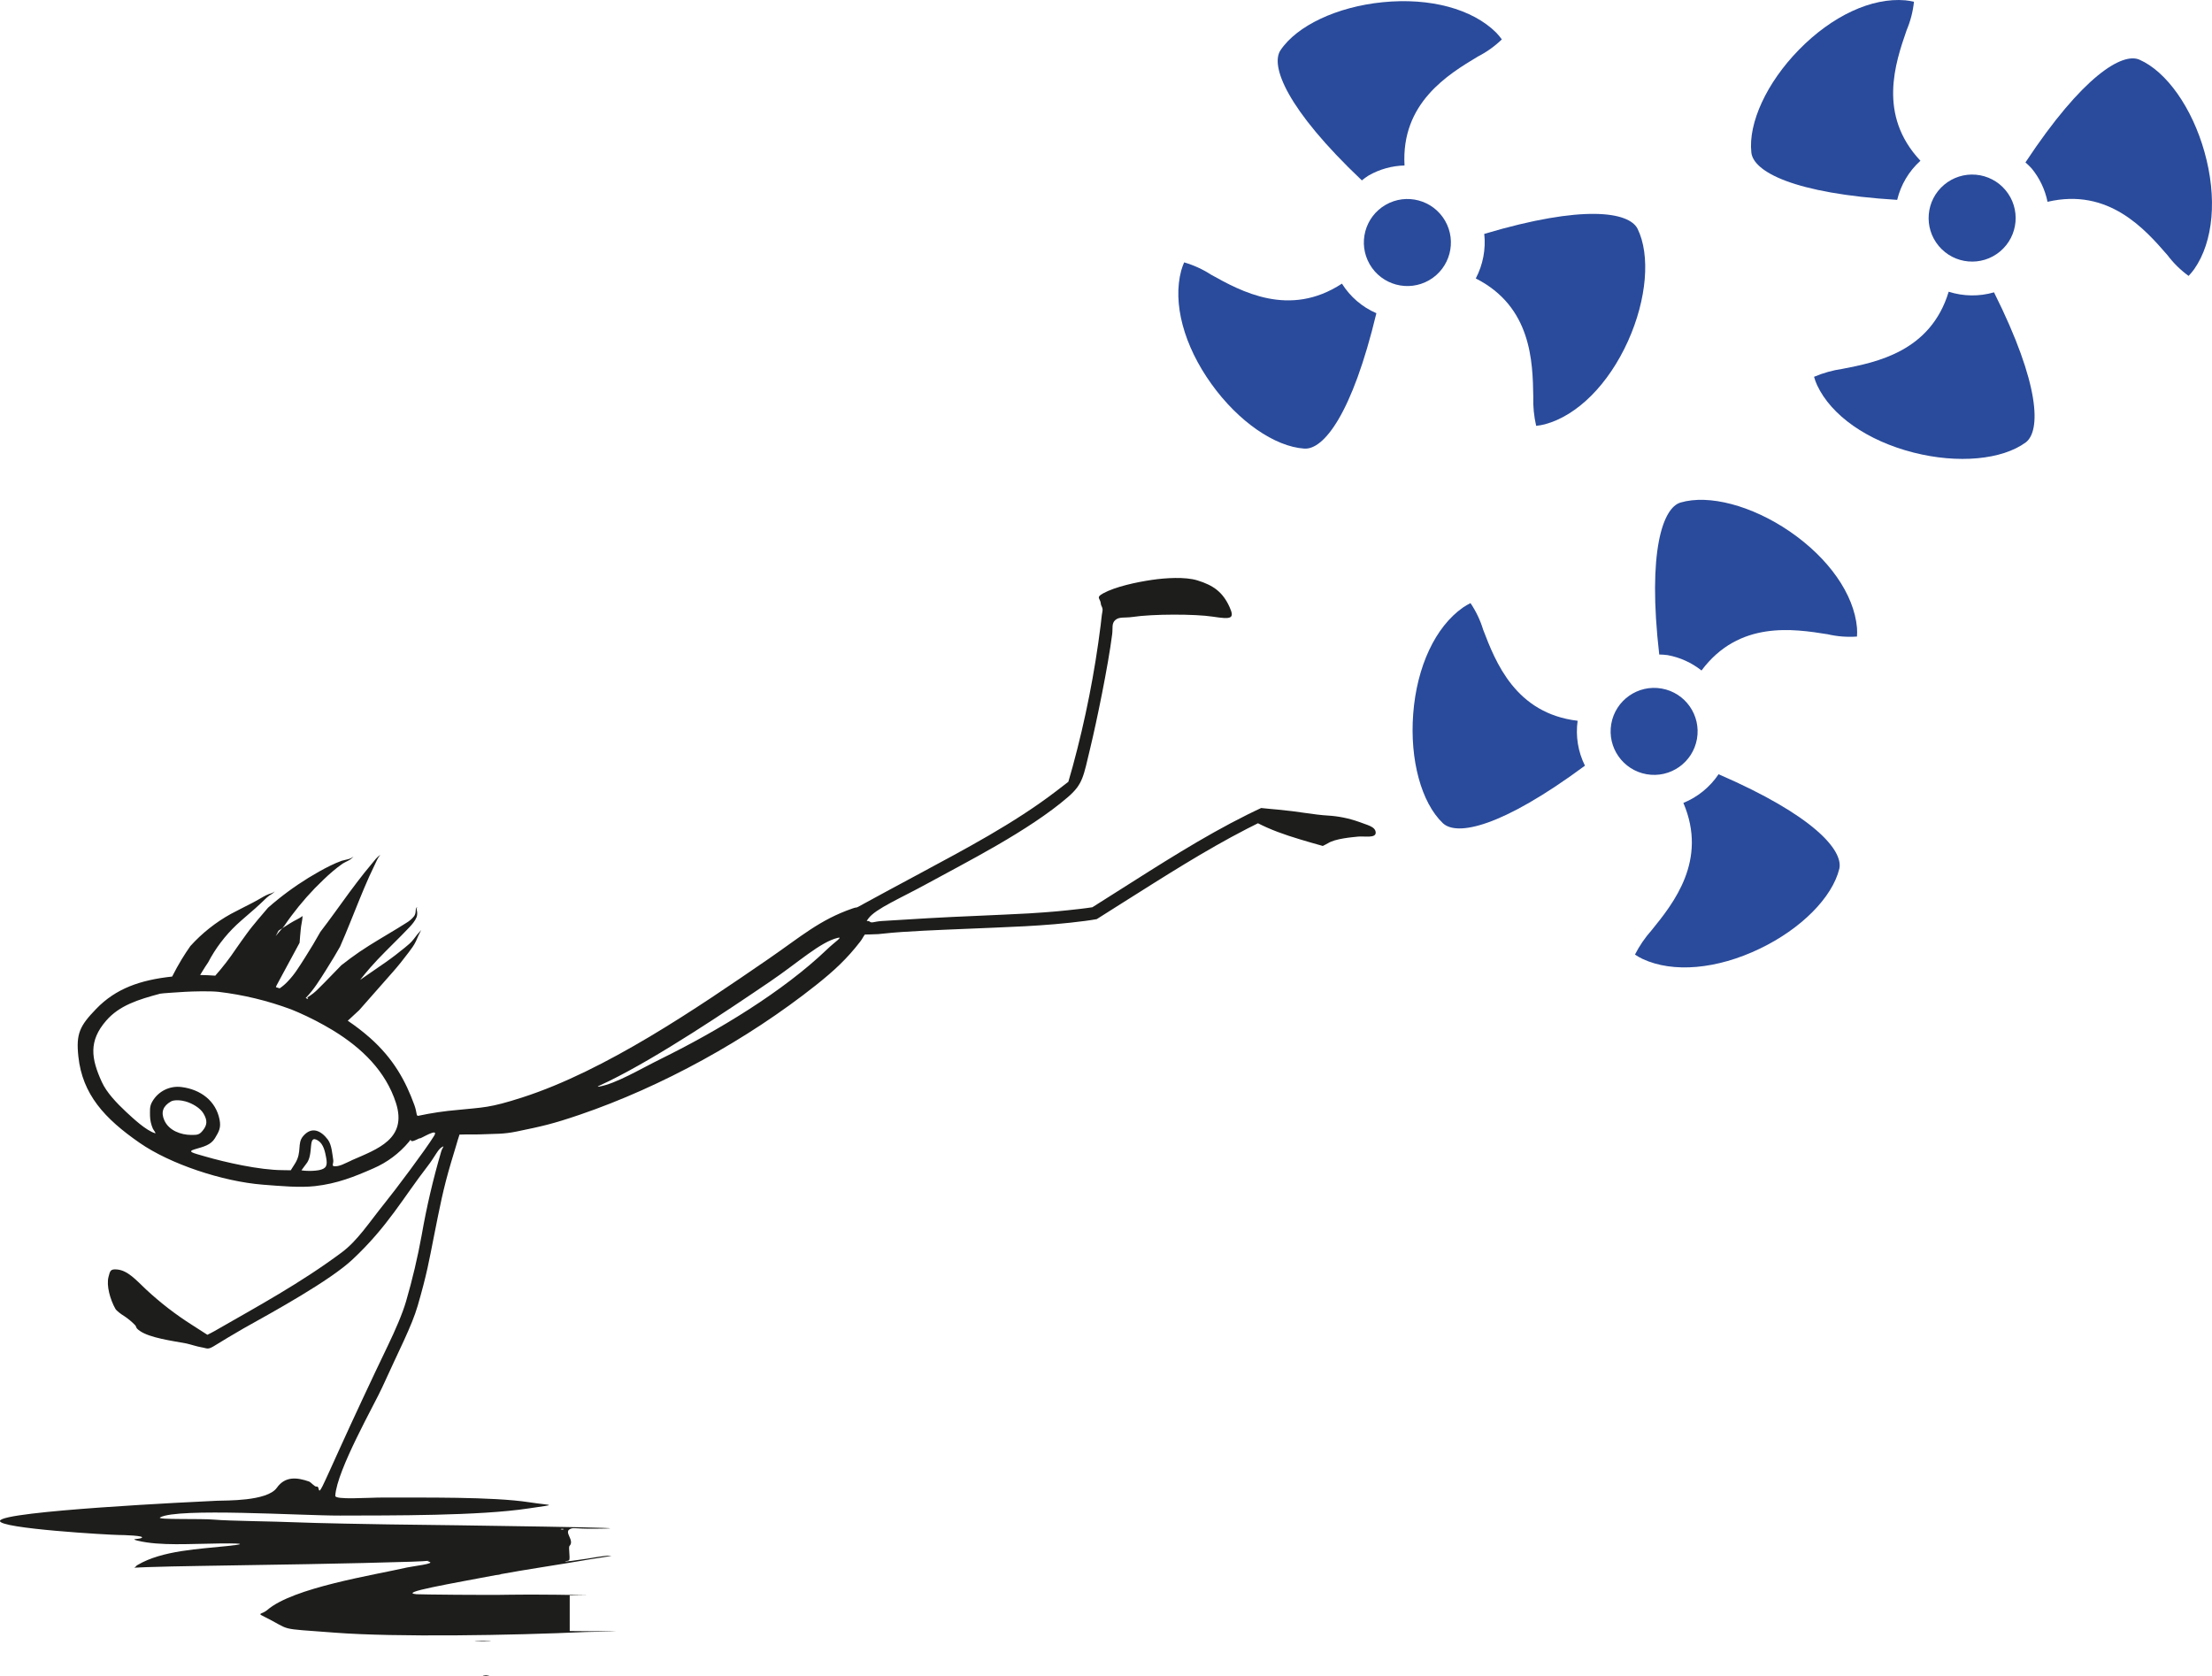
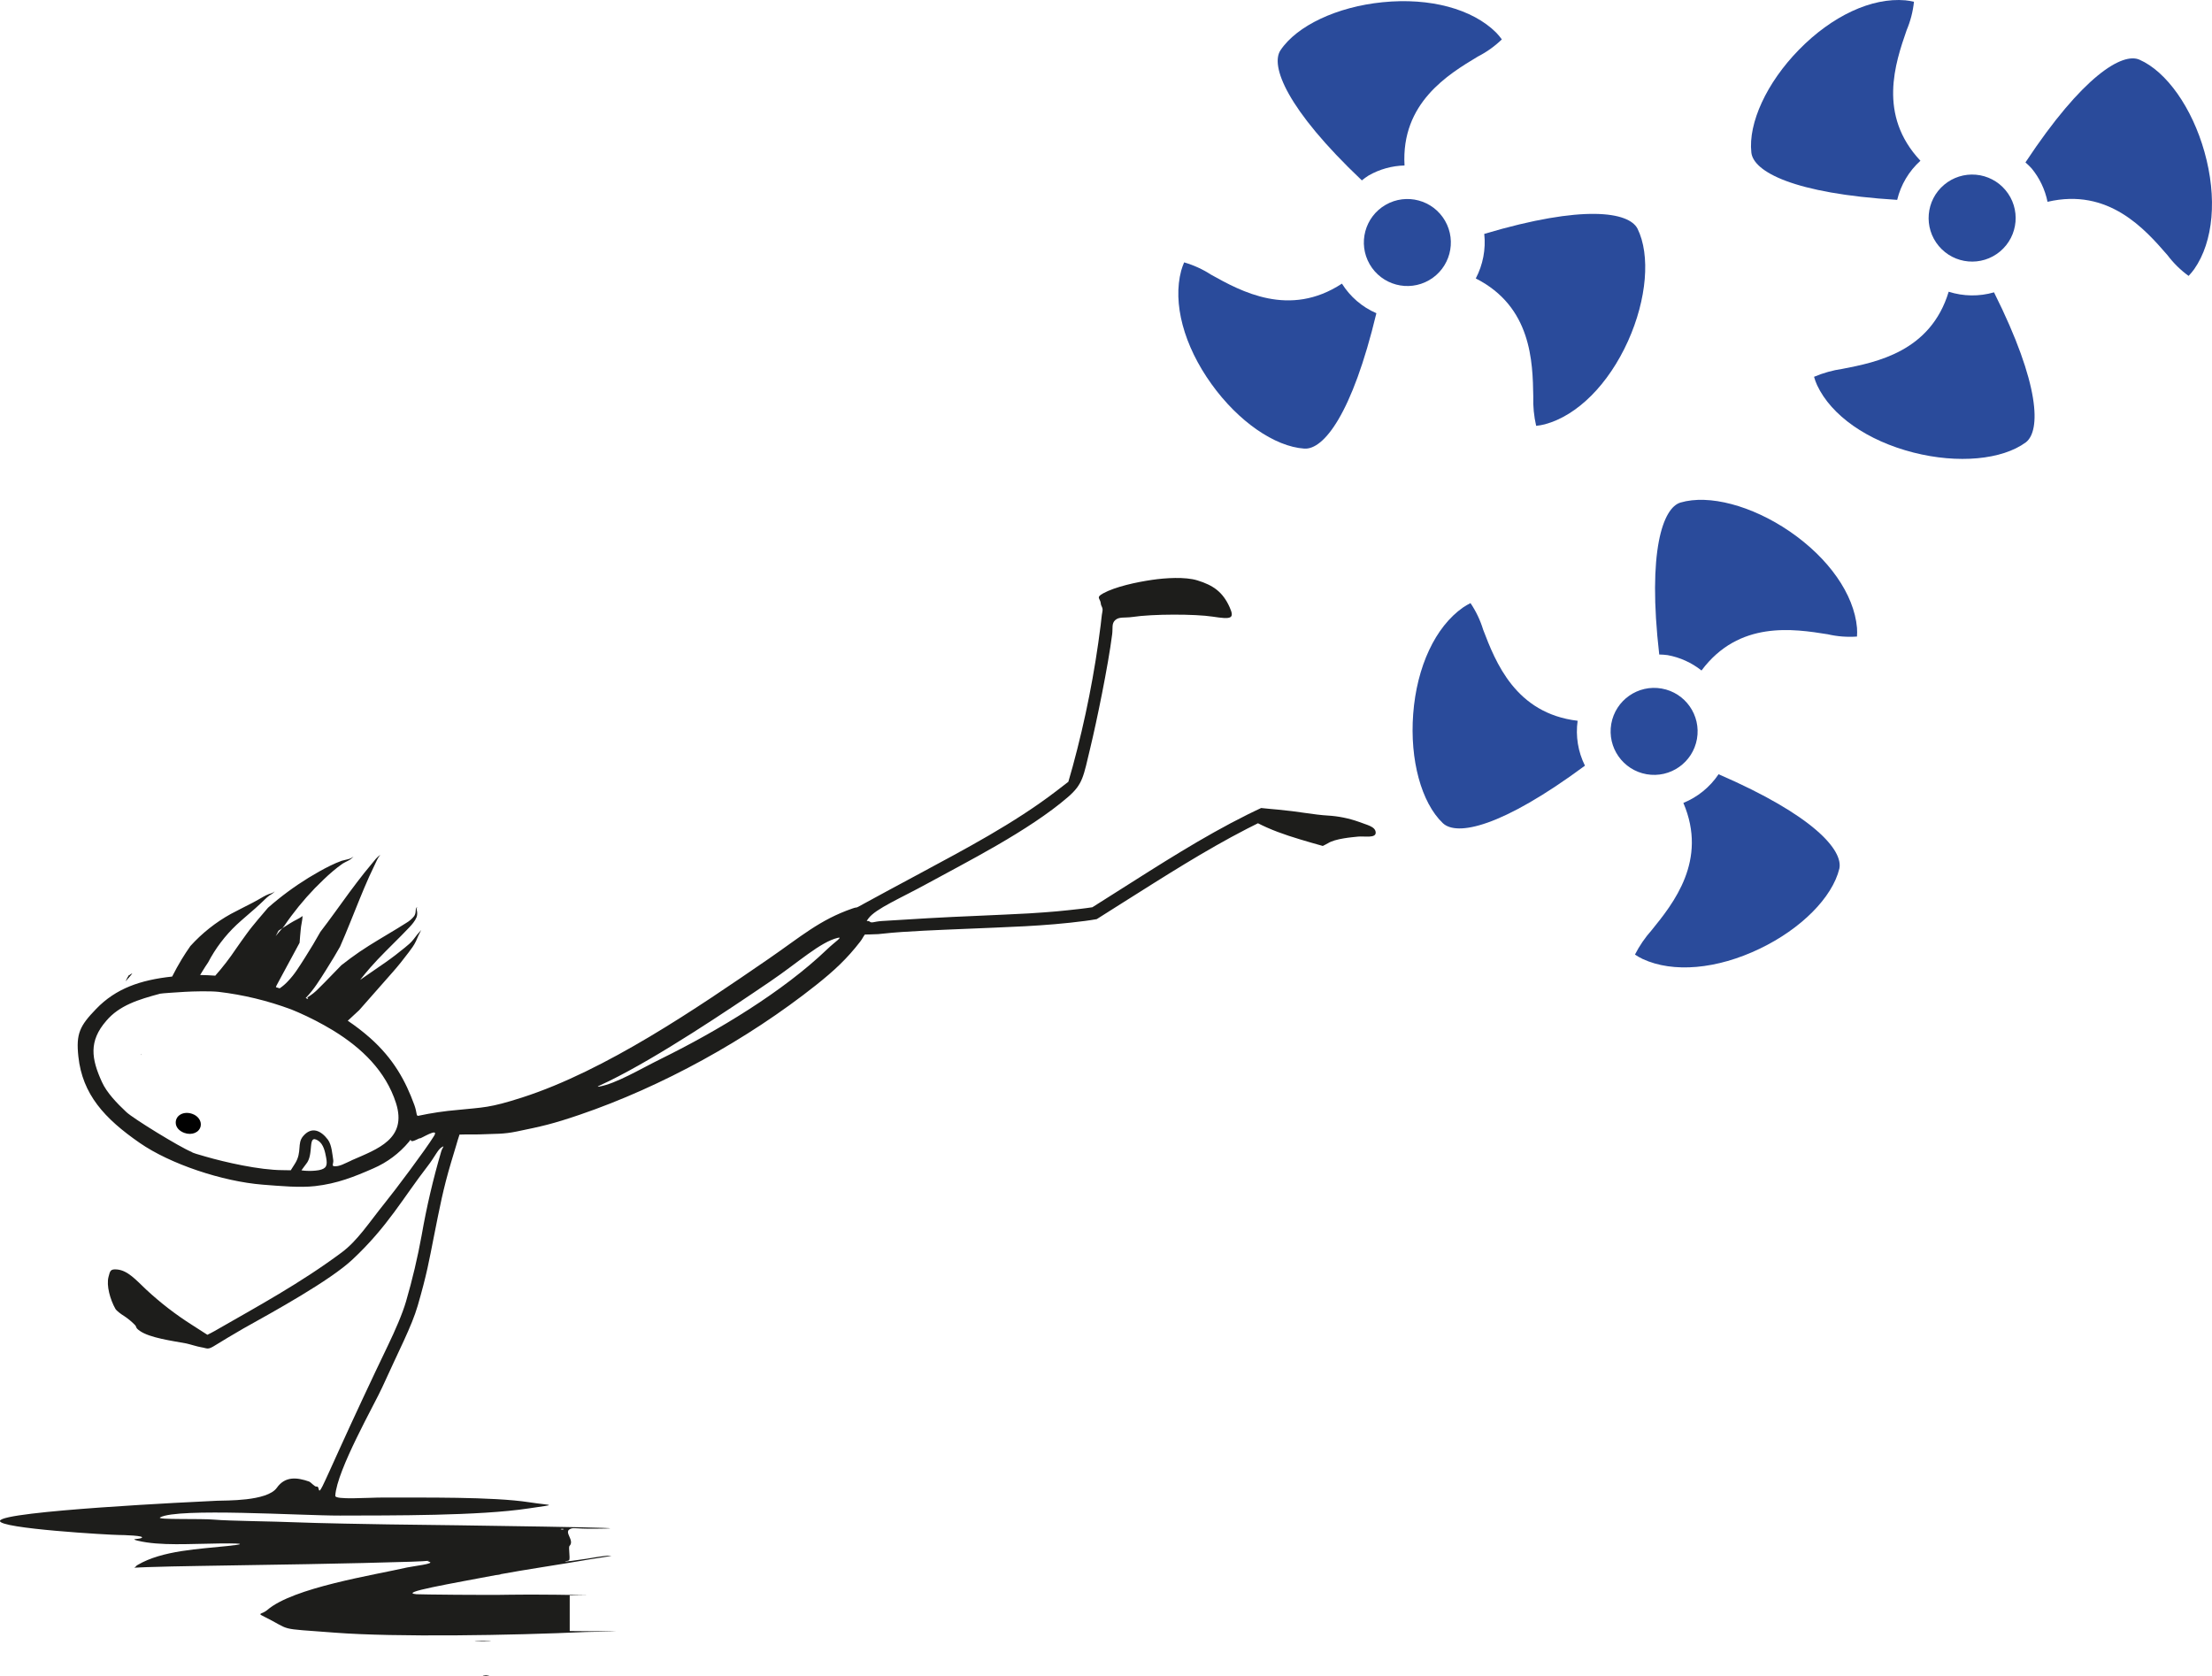
<svg xmlns="http://www.w3.org/2000/svg" viewBox="0 0 1130.96 856.73">
  <defs>
-     <style>.cls-1{fill:#010101;}.cls-2{fill:#1d1d1b;}.cls-3{fill:#2a4b9b;}</style>
+     <style>.cls-1{fill:#2a4b9b;}.cls-2{fill:#010101;}.cls-3{fill:#1d1d1b;}</style>
  </defs>
  <g id="Ebene_2" data-name="Ebene 2">
    <g id="Ebene_2-2" data-name="Ebene 2">
-       <path class="cls-1" d="M141.93,820.94c1.24-.13.21-.17,0,0Z" />
-       <path class="cls-1" d="M251.28,804.87a23.93,23.93,0,0,0,4.4,0c1.37-.13-2.11-.21-2.34-.21S249.73,804.73,251.28,804.87Z" />
-       <path class="cls-1" d="M261.22,817.52a1.83,1.83,0,0,0,1.38,0c.46-.17-.58-.25-.71-.25S260.73,817.34,261.22,817.52Z" />
-       <path class="cls-1" d="M241.92,818.08a24,24,0,0,0,4.4,0c1.37-.14-2.11-.22-2.34-.22S240.37,818,241.92,818.08Z" />
-       <path class="cls-1" d="M243.31,839a65.58,65.58,0,0,0,7.15,0c2.28-.13-3.36-.16-3.72-.16S240.88,838.88,243.31,839Z" />
-       <path class="cls-1" d="M247.15,856.63a9.79,9.79,0,0,0,2.76,0c.85-.13-1.36-.21-1.53-.22S246.14,856.49,247.15,856.63Z" />
-       <path class="cls-2" d="M694.74,420.14a57.37,57.37,0,0,0-15.84-3.21c-2.63-.12-7.93-.76-11.76-1.35s-9-1.24-13.62-1.67c-2.1-.2-6.41-.56-8.72-.83-3.13,1.51-3.61,1.66-7,3.36-22.93,11.41-44.75,25.5-67,39.59-2.5,1.58-9.32,5.85-12.29,7.78-2.6.37-3.51.53-6.09.82-9.77,1.11-13.89,1.53-26.32,2.32-3.09.2-20.55,1-27.77,1.31-13.94.54-34.37,1.72-47.33,2.58-4.46.3-5.2,1.24-6.31.33s-2.38.62-.66-1.67c3.75-5,16.49-10.32,30.33-17.93,18.8-10.34,51.76-26.85,71.75-44.17,7.62-6.61,7.82-10.42,11.37-25.19,3.2-13.28,9.09-41.69,11.16-58,.41-3.24-.39-5.45,1.6-7.23s4.74-1,8.78-1.57c10.38-1.57,32-1.55,41-.17,9.41,1.44,11.37,1.16,8.66-4.85-3.47-7.69-8.25-11.15-16.47-13.68-6.24-1.93-16.44-1.26-23.17-.27-8.07,1.18-18.8,3.5-25,6.89-4,2.16-1.41,2.6-1.22,5.2.11,1.47,1.24,2,.82,4.13s-.49,3.81-.87,6.82a522.13,522.13,0,0,1-14.28,72.24c-.67,2.44-1.55,5.45-2.26,7.95-2,1.56-4.07,3.15-6.09,4.69-21.8,16.68-46.67,29.68-70.62,42.6-8.27,4.46-22,11.79-27.77,15s-2.27,1.22-5.93,2.49c-16.78,5.8-26.38,14.42-43.05,25.88-36.69,25.2-83,56.94-125.78,70.73-16.83,5.42-19.8,5-32.89,6.36a158.92,158.92,0,0,0-20.19,3c-1.22.24-.59-1.48-2.06-5.52-4.45-12.22-10.59-23.61-22.68-34.32a107.77,107.77,0,0,0-11.37-8.76c.5-.44,1-.89,1.46-1.33l2.21-2.06,2.17-2L200.76,497c2.86-3.22,5.6-6.68,8.21-10.16.66-.87,1.29-1.75,1.93-2.64a20.38,20.38,0,0,0,1.75-3,62,62,0,0,1,2.71-5.77,50.4,50.4,0,0,0-3.93,4.79,18,18,0,0,1-2.09,2.25c-.76.67-1.57,1.35-2.37,2-3.22,2.64-6.48,5.15-9.9,7.54l-12.95,8.94c1.71-2.17,3.43-4.28,5.22-6.31,2.44-2.79,5.06-5.52,7.75-8.23l8.17-8.18,4.05-4.18c.68-.72,1.38-1.48,2-2.32a11.87,11.87,0,0,0,1.71-2.91,6,6,0,0,0,.16-3.14,3,3,0,0,1,.1-2c-.49.25-.69,1.15-.76,2a5,5,0,0,1-.73,2.62,14.39,14.39,0,0,1-4.11,3.54L203,474.75l-9.58,5.76c-3.21,1.94-6.43,3.94-9.61,6.1s-6.3,4.52-9.29,6.85L169.14,499,166,502.23l-3.14,3.13a26,26,0,0,1-5.75,4.55l.47.88c-.42-.2-.85-.39-1.27-.57l.08-.08a55.68,55.68,0,0,0,5.6-7c1.63-2.36,3.08-4.69,4.49-6.91s2.89-4.62,4.28-6.94q1.57-2.66,3.1-5.33c3.53-8,6.65-16.1,9.88-24,1.62-4,3.27-7.89,5-11.78.88-1.95,1.78-3.86,2.73-5.81s1.68-3.93,3-5.34c-1.64,1-2.93,2.76-4.23,4.36s-2.67,3.22-4,4.86c-2.61,3.29-5.14,6.66-7.63,10-5,6.79-9.78,13.62-14.8,20.14q-1.84,3.3-3.77,6.52c-1.34,2.25-2.69,4.42-4.11,6.65s-2.82,4.47-4.22,6.49a43,43,0,0,1-4.38,5.46,24.36,24.36,0,0,1-4.34,3.76c-.64-.21-1.28-.41-1.93-.6a5,5,0,0,1,.47-1.13l1.61-3,3.32-6.15,3.33-6.15c1.15-2.08,2.31-4.25,3.39-6.28.17-2.29.34-4.52.58-6.75.11-2,.84-4.47.95-6.91-2,1.48-4,2.19-6.18,3.58-1.42.85-2.82,1.74-4.2,2.65-1,1.13-1.93,2.27-2.89,3.42-.17.21-.34.41-.5.62l1.5-2.81,1.89-1.23c.29-.36.6-.72.91-1.07a146.73,146.73,0,0,1,15.76-19.41c3-3,6-6,9.2-8.69,1.59-1.35,3.29-2.67,4.95-3.83.74-.49,1.78-.95,2.75-1.47a8.52,8.52,0,0,0,2.84-2.17,7.15,7.15,0,0,1-3,1.41c-1,.28-2,.45-3.06.76a58.58,58.58,0,0,0-5.82,2.5c-3.81,1.85-7.5,4-11.1,6.17a152.61,152.61,0,0,0-20.73,15.33c-1.74,2-3.45,4-5.11,6-1,1.21-2,2.38-3,3.64s-2,2.53-2.89,3.79c-1.87,2.54-3.63,5.08-5.37,7.55a128.44,128.44,0,0,1-10.6,13.75l0,0c-2.59-.19-5.17-.31-7.72-.34.32-.57.65-1.13,1-1.68,1-1.62,2-3.23,3.08-4.78A72.91,72.91,0,0,1,121,472.74c3.06-2.84,6.4-5.58,9.65-8.48,1.62-1.43,3.26-3,4.76-4.45a22.63,22.63,0,0,1,2.32-2c.41-.3.8-.51,1.32-.83a4,4,0,0,0,1.43-1.38,3.42,3.42,0,0,1-1.55,1c-.53.19-1,.3-1.49.49a21.27,21.27,0,0,0-2.81,1.35c-1.82,1.05-3.61,2.09-5.45,3.05-3.68,1.94-7.44,3.73-11.19,5.76a80.53,80.53,0,0,0-20.66,16.4c-1.57,2.23-3.05,4.5-4.46,6.81q-2.61,4.32-4.85,8.78C71.67,501,59.23,505.36,49.2,515.74c-8.41,8.7-10.4,12.67-9.13,24.39,2.08,19.32,13.3,31.66,31.37,44.16C87,595.08,113.72,604,134.34,605.63c9,.7,18.89,1.62,26.72.74,11.38-1.28,20.18-4.82,29.83-9.06a49,49,0,0,0,18.18-13.58c.81-1,.6-1.28,1.21-.5s4.48-1.65,4.43-1.3c-.06.53,10.14-6,7.21-1.21-4.3,7-20,27.92-25.06,34.15-8.31,10.33-14,19.33-22.14,25.4C153.57,656,132,667.67,109.66,680.49c-1.25.72-2.26,1.2-3.63,1.89-1.82-1.15-6.46-4.18-7.88-5.06a160.69,160.69,0,0,1-23.35-18c-5.27-5-9.47-9.79-14.82-10.32-3.66-.36-3.68.78-4.48,3.71-1.22,4.47.86,11.76,3.51,16.41.57,1,2.92,2.75,4.52,3.71a33.6,33.6,0,0,1,5.21,4.27c1.57,1.52.08,1.42,2.77,3.3,5.07,3.56,16.63,5.08,23.74,6.41,1.41.27,5.72,1.64,7.46,1.91,3.59.56,3.26,1.64,7.67-1.17,1.67-1.07,10-6.07,14-8.35,16-8.93,44.27-24.48,55.82-35.29,18.1-16.94,25.87-31.53,38.48-47.8,3.66-4.73,5.09-8.3,7.07-9.56s.42.12-.15,2.07a388.91,388.91,0,0,0-10,42.81,335.8,335.8,0,0,1-8,33.89c-1.79,6.2-5.58,14.9-9.29,22.59-7.71,16-18.14,38.31-25,53.49-3.62,7.95-6.87,15.28-8.42,18.35-2.61,5.17-1.27-.15-3,.23-1,.23-2.83-2.22-3.92-2.6-6-2.08-12.12-2.88-16.44,3.23-5,7-26.39,6.41-30.55,6.61-11.33.52-110,5.23-111,10.27-.73,3.94,56.46,7.23,60.78,7.23,1.62,0,14.25.29,11.51,1.57-1.38.65-6.11.31-1.85,1.35,11.38,2.76,26.76,1.56,42.33,1.41,14.27-.14,11.06.53,3.53,1.31C102,791.9,83,792.6,70.44,800c-1.41.83-.56.76-1.8,1.46,3.26-.15,3-.19,6.75-.31,8.32-.26,16-.44,26.31-.6,32.76-.49,79.28-1.22,108.48-2.16,5.2-.17,7.55-.34,8.52-.45.21-.17,1.24-.13,0,0-.11.1,0,.24.75.46,3.34,1-8.56,2.3-11.29,2.93-17.12,3.92-58.27,10.28-71.49,21.73-2.29,2-5.06,1.68-2.6,2.9,16.22,8,6.2,6.32,37.16,8.7s90.73,1.4,128.42-.34c2.54-.12,13.45-.18,15.37-.39-3.51,0-7.8,0-11.73,0s-8-.07-12-.1c0-3,0-6.06,0-9.08v-9.09c3,0,6.32-.19,9-.16H301c-1.39-.05-29.9-.49-40.13-.24-11.38.28-46.38-.12-47.91-.25-9.72-.82,17-5.29,43.48-10.33,9.54-1.82,32-5.23,40.18-6.67s8.89-1.39,14.26-2.3c.63-.11.93-.16,1.06-.17l.72-.12c-.94,0-.57-.08-1.64-.08-2.4,0-9.3,1.26-11,1.52-2.74.43-13.73,2-10.62,1.22a5.53,5.53,0,0,0,1.6-.4c.65-1.44-.49-6.65.2-7.38,2.73-2.84-3-6.93.19-8.58,1.88-1,2.22-.11,12.59-.2,38.19-.32-72.43-1.83-105.72-2.21-5.15-.06-37.56-.63-47.44-1.08s-34.36-.69-41.12-1.34-30.17.15-27.82-1.16c8.91-5,72.2-.87,91.92-.93,26.21-.08,71.26.19,96.43-3.65,15.11-2.3,12.56-1.28.32-3.16-18.76-2.9-54.52-2.32-74.82-2.41-7.89,0-24.43,1.29-24.31-.89.74-13.08,20.41-47.39,24-55.44,8.59-19,15-31,18.15-41.74,4.75-16.4,5.82-23,8.27-35.35,3-15,4.65-24,8.81-38,.68-2.27,1.75-5.85,2.63-8.73.4-1.3,1.11-3.92,1.66-5.4,2.86-.14,8.47,0,10.76-.12,7.47-.34,11.53,0,18.59-1.48,12.66-2.61,18.16-3.79,32.06-8.53,42.07-14.35,85.7-38.38,120.88-66.3,9.28-7.37,15.77-13.41,22.53-22.15,1.29-1.66,1.3-2.18,2.44-3.71,1.36,0,2.55,0,3.89-.09a42.13,42.13,0,0,0,5.69-.38c10.27-1.19,30.4-1.92,40.34-2.35,22.45-1,41.66-1.35,62.75-4.13,2.71-.36,3.19-.46,5.87-.9,3.27-2.1,10.74-6.8,13.49-8.53,21.25-13.38,41.64-26.49,63.29-37.64,2.77-1.43,3.19-1.56,5.66-2.85,1.61.81,2.8,1.39,4.58,2.18,7.31,3.24,14.73,5.44,22.73,7.77l5.83,1.65c.71-.42,2-.94,2.63-1.37,3.68-2.4,12.45-3.1,15.34-3.4,3.28-.34,9.25,1,9.08-2.14S698.56,421.68,694.74,420.14ZM84,572.7c-1.84-4.19-.62-7.3,3.38-9.59,1.66-1,5.48-.65,7.6,0,3.4,1,7.4,3.29,9.09,6.19,2.06,3.53,1.93,5.86-.5,8.79-1.73,2.09-2.71,2.12-5.84,2.12C92.51,580.18,86.32,578,84,572.7Zm78.94,25.54a29.08,29.08,0,0,1-6.2.32c-.89,0-1.77-.15-2.62-.26.58-.72,1.89-2.66,2.35-3.19,4.34-5,.43-15.63,6.18-12,2.82,1.8,3.58,5.89,4.1,8.65C167.53,595.9,166.91,597.48,162.94,598.24Zm16.8-5c-3.38,1.48-6.33,3.34-9.1,2.93-1.09-.17,0-1.78-.26-3.12-.45-2.76-.74-7.79-2.76-10.46-3.51-4.64-8.3-6.93-12.68-1.7-3.12,3.72-.46,8-4,13.78-.68,1.09-1.56,2.5-2.28,3.61-1,0-3-.08-4-.07-12.06,0-29.86-4.13-39.41-6.89-7-2-9.78-2.57-5.5-3.83s8-2.08,10.13-5.59,3.2-5.4,2.36-9.62c-1.91-9.51-9.65-15.3-19.38-16.55a15,15,0,0,0-15,7.44c-1.54,2.54-1.12,4.82-1.16,7.33A17.33,17.33,0,0,0,78.16,577c.44.88,1.91,2.6,1.08,2.33-4.72-1.5-11-7.43-14.72-10.86-4.84-4.54-10-9.9-12.47-15.35-5.45-11.93-6.83-20.89,2.21-31.3C61,514,70.68,511,81.88,508c.79-.21,9.3-.75,12.46-.94,4.26-.26,13.07-.47,17.44,0a160.32,160.32,0,0,1,37,8.94l.39.15c1.11.44,2.2.9,3.24,1.36a152.88,152.88,0,0,1,17.44,9c.24.13.48.28.71.43,14.48,8.9,26.66,20.66,31.9,36.95C208.32,582.27,193,587.41,179.74,593.2ZM287.45,781.58c.13,0,1.17.08.72.25a1.86,1.86,0,0,1-1.39,0C286.3,781.66,287.31,781.58,287.45,781.58ZM422.9,485.3C400.39,506.89,367,527,338.08,541.24c-10.59,5.21-23.15,12.8-31.75,14.26-2.15.36,1.3-1,5-2.79,25.69-12.63,60.27-35.89,82.52-51,14.32-9.71,25.43-20.07,34.51-22.27C431.21,478.77,426.9,481.46,422.9,485.3Z" />
-       <path class="cls-3" d="M970,102.18a39.19,39.19,0,0,1,11.89-20c-22-23.37-12.83-50.08-7.06-66.74A50.89,50.89,0,0,0,978.58.9a34.24,34.24,0,0,0-4.4-.74C957-1.35,936.7,8.09,919.71,25.49,903.29,42.28,893.77,62.88,895.44,78,896.52,87.72,916.9,98.94,970,102.18Z" />
-       <path class="cls-3" d="M1035.8,226.12c7.54-5.87,7.52-29.1-16.29-76.67a39.8,39.8,0,0,1-23.18-.31c-9.26,30.61-36.94,36.06-54.26,39.42a58.53,58.53,0,0,0-14.58,4.07,30.87,30.87,0,0,0,1.55,4.25c7.28,15.57,25.71,28.47,49.3,34.48C1001.06,237.14,1023.61,235.09,1035.8,226.12Z" />
-       <path class="cls-3" d="M1108.23,130.48A50.68,50.68,0,0,0,1119,141.05a35.57,35.57,0,0,0,2.88-3.47c9.86-14.12,11.81-36.52,5.23-59.93-6.34-22.57-19.39-41.07-33.25-47.14-8.62-3.8-28.87,8-58.28,52.52a38.45,38.45,0,0,1,3.1,3,39.06,39.06,0,0,1,8.19,17.14C1078.09,95.87,1096.67,117.16,1108.23,130.48Z" />
-       <path class="cls-3" d="M1025.38,97.2A22.25,22.25,0,1,1,994,94.46,22.24,22.24,0,0,1,1025.38,97.2Z" />
-       <path class="cls-3" d="M810.36,391.43a39.15,39.15,0,0,1-3.74-22.95c-31.85-3.77-42-30.11-48.31-46.58a50.77,50.77,0,0,0-6.47-13.58,35.26,35.26,0,0,0-3.85,2.26c-14.1,9.87-23.62,30.18-25.45,54.42-1.78,23.42,4.16,45.32,15.14,55.8C744.78,427.57,767.6,423.07,810.36,391.43Z" />
-       <path class="cls-3" d="M940.43,444.07c2-9.34-12.94-27.13-61.75-48.26a39.76,39.76,0,0,1-18,14.66c12.58,29.4-5.12,51.38-16.23,65.08A59,59,0,0,0,835.93,488a29.88,29.88,0,0,0,3.92,2.25c15.6,7.25,38,5.29,59.93-5.27C920.91,474.84,936.87,458.78,940.43,444.07Z" />
-       <path class="cls-3" d="M934.45,324.25a50.3,50.3,0,0,0,15,1.17,32.18,32.18,0,0,0,0-4.5C947.94,303.76,935,285.34,915,271.64c-19.36-13.21-41.25-19-55.77-14.73-9,2.63-17,24.7-10.89,77.69a36.44,36.44,0,0,1,4.31.32,39.12,39.12,0,0,1,17.3,7.86C889.1,317.11,917,321.47,934.45,324.25Z" />
-       <path class="cls-3" d="M849.59,352a22.24,22.24,0,1,1-25.77,18.05A22.25,22.25,0,0,1,849.59,352Z" />
-       <path class="cls-3" d="M703.72,160.13A39.15,39.15,0,0,1,686.11,145c-26.83,17.59-51.54,4-67-4.63a51.46,51.46,0,0,0-13.68-6.24,35.13,35.13,0,0,0-1.5,4.21c-4.46,16.62,1.3,38.29,15.48,58,13.69,19.09,32.32,32,47.47,33C676.72,230,691.31,211.85,703.72,160.13Z" />
-       <path class="cls-3" d="M837.21,116.85c-4.47-8.45-27.36-12.46-78.33,2.72a39.74,39.74,0,0,1-4.34,22.78c28.54,14.44,29.1,42.64,29.4,60.28a59.19,59.19,0,0,0,1.47,15.07,30.63,30.63,0,0,0,4.46-.79c16.6-4.47,32.5-20.38,42.52-42.56C842,153,843.93,130.41,837.21,116.85Z" />
-       <path class="cls-3" d="M755.6,28.91a50.69,50.69,0,0,0,12.27-8.77A32.87,32.87,0,0,0,765,16.7c-12.19-12.16-33.91-18-58.11-15.56-23.33,2.33-43.81,12-52.2,24.56-5.23,7.83,2.89,29.83,41.6,66.51a39.4,39.4,0,0,1,3.51-2.52,39,39,0,0,1,18.31-5.09C716.28,52.59,740.47,38,755.6,28.91Z" />
-       <path class="cls-3" d="M708.44,104.72a22.25,22.25,0,1,1-8.14,30.38A22.24,22.24,0,0,1,708.44,104.72Z" />
+       <path class="cls-1" d="M970,102.18a39.19,39.19,0,0,1,11.89-20c-22-23.37-12.83-50.08-7.06-66.74A50.89,50.89,0,0,0,978.58.9a34.24,34.24,0,0,0-4.4-.74C957-1.35,936.7,8.09,919.71,25.49,903.29,42.28,893.77,62.88,895.44,78,896.52,87.72,916.9,98.94,970,102.18Z" />
+       <path class="cls-1" d="M1035.8,226.12c7.54-5.87,7.52-29.1-16.29-76.67a39.8,39.8,0,0,1-23.18-.31c-9.26,30.61-36.94,36.06-54.26,39.42a58.53,58.53,0,0,0-14.58,4.07,30.87,30.87,0,0,0,1.55,4.25c7.28,15.57,25.71,28.47,49.3,34.48C1001.06,237.14,1023.61,235.09,1035.8,226.12Z" />
+       <path class="cls-1" d="M1108.23,130.48A50.68,50.68,0,0,0,1119,141.05a35.57,35.57,0,0,0,2.88-3.47c9.86-14.12,11.81-36.52,5.23-59.93-6.34-22.57-19.39-41.07-33.25-47.14-8.62-3.8-28.87,8-58.28,52.52a38.45,38.45,0,0,1,3.1,3,39.06,39.06,0,0,1,8.19,17.14C1078.09,95.87,1096.67,117.16,1108.23,130.48Z" />
+       <path class="cls-1" d="M1025.38,97.2A22.25,22.25,0,1,1,994,94.46,22.24,22.24,0,0,1,1025.38,97.2Z" />
+       <path class="cls-1" d="M810.36,391.43a39.15,39.15,0,0,1-3.74-22.95c-31.85-3.77-42-30.11-48.31-46.58a50.77,50.77,0,0,0-6.47-13.58,35.26,35.26,0,0,0-3.85,2.26c-14.1,9.87-23.62,30.18-25.45,54.42-1.78,23.42,4.16,45.32,15.14,55.8C744.78,427.57,767.6,423.07,810.36,391.43Z" />
+       <path class="cls-1" d="M940.43,444.07c2-9.34-12.94-27.13-61.75-48.26a39.76,39.76,0,0,1-18,14.66c12.58,29.4-5.12,51.38-16.23,65.08A59,59,0,0,0,835.93,488a29.88,29.88,0,0,0,3.92,2.25c15.6,7.25,38,5.29,59.93-5.27C920.91,474.84,936.87,458.78,940.43,444.07Z" />
+       <path class="cls-1" d="M934.45,324.25a50.3,50.3,0,0,0,15,1.17,32.18,32.18,0,0,0,0-4.5C947.94,303.76,935,285.34,915,271.64c-19.36-13.21-41.25-19-55.77-14.73-9,2.63-17,24.7-10.89,77.69a36.44,36.44,0,0,1,4.31.32,39.12,39.12,0,0,1,17.3,7.86C889.1,317.11,917,321.47,934.45,324.25Z" />
+       <path class="cls-1" d="M849.59,352a22.24,22.24,0,1,1-25.77,18.05A22.25,22.25,0,0,1,849.59,352Z" />
+       <path class="cls-1" d="M703.72,160.13A39.15,39.15,0,0,1,686.11,145c-26.83,17.59-51.55,4-67-4.63a51.46,51.46,0,0,0-13.68-6.24,35.13,35.13,0,0,0-1.5,4.21c-4.46,16.62,1.3,38.29,15.48,58,13.69,19.09,32.32,32,47.47,33C676.72,230,691.31,211.85,703.72,160.13Z" />
+       <path class="cls-1" d="M837.21,116.85c-4.47-8.45-27.36-12.46-78.33,2.72a39.74,39.74,0,0,1-4.34,22.78c28.54,14.44,29.1,42.64,29.4,60.28a59.19,59.19,0,0,0,1.47,15.07,30.63,30.63,0,0,0,4.46-.79c16.6-4.47,32.5-20.38,42.52-42.56C842,153,843.93,130.41,837.21,116.85Z" />
+       <path class="cls-1" d="M755.6,28.91a50.69,50.69,0,0,0,12.27-8.77A32.87,32.87,0,0,0,765,16.7c-12.19-12.16-33.91-18-58.11-15.56-23.33,2.33-43.81,12-52.2,24.56-5.23,7.83,2.89,29.83,41.6,66.51a39.4,39.4,0,0,1,3.51-2.52,39,39,0,0,1,18.31-5.09C716.28,52.59,740.47,38,755.6,28.91Z" />
+       <path class="cls-1" d="M708.44,104.72a22.24,22.24,0,1,1-8.14,30.38A22.24,22.24,0,0,1,708.44,104.72Z" />
+       <path class="cls-2" d="M98.22,569.41c3,1,4.85,3.59,4.4,6.17-.59,3.34-4.47,5-8.4,3.58-2.67-1-4.33-2.92-4.37-5.15C89.76,570.18,93.87,567.91,98.22,569.41Z" />
+       <path class="cls-2" d="M141.93,820.94c1.24-.13.21-.17,0,0Z" />
+       <path class="cls-2" d="M251.28,804.87a23.93,23.93,0,0,0,4.4,0c1.37-.13-2.11-.21-2.34-.21S249.73,804.73,251.28,804.87Z" />
+       <path class="cls-2" d="M261.22,817.52a1.83,1.83,0,0,0,1.38,0c.46-.17-.58-.25-.71-.25S260.73,817.34,261.22,817.52Z" />
+       <path class="cls-2" d="M241.92,818.08a24,24,0,0,0,4.4,0c1.37-.14-2.11-.22-2.34-.22S240.37,818,241.92,818.08Z" />
+       <path class="cls-2" d="M243.31,839a65.58,65.58,0,0,0,7.15,0c2.28-.13-3.36-.16-3.72-.16S240.88,838.88,243.31,839Z" />
+       <path class="cls-2" d="M247.15,856.63a9.79,9.79,0,0,0,2.76,0c.85-.13-1.36-.21-1.53-.22S246.14,856.49,247.15,856.63Z" />
+       <path class="cls-3" d="M67.64,497.59c-1,1.13-1.93,2.27-2.89,3.42-.17.21-.35.41-.5.62.48-.92,1-1.85,1.5-2.81C66.38,498.41,67,498,67.64,497.59Z" />
+       <path class="cls-3" d="M72.37,539.18l-.22.14L72,539Z" />
+       <path class="cls-3" d="M67.64,497.59c-1,1.13-1.93,2.27-2.89,3.42-.17.21-.35.41-.5.62.48-.92,1-1.85,1.5-2.81C66.38,498.41,67,498,67.64,497.59Z" />
+       <path class="cls-3" d="M694.74,420.14a57.37,57.37,0,0,0-15.84-3.21c-2.63-.12-7.93-.76-11.76-1.35s-9-1.24-13.62-1.67c-2.1-.2-6.41-.56-8.72-.83-3.13,1.51-3.61,1.66-7,3.36-22.93,11.41-44.75,25.5-67,39.59-2.5,1.58-9.32,5.85-12.29,7.78-2.6.37-3.51.53-6.09.82-9.77,1.11-13.89,1.53-26.32,2.32-3.09.2-20.55,1-27.77,1.31-13.94.54-34.37,1.72-47.33,2.58-4.46.3-5.2,1.24-6.31.33s-2.38.62-.66-1.67c3.75-5,16.49-10.32,30.33-17.93,18.8-10.34,51.76-26.85,71.75-44.17,7.62-6.61,7.82-10.42,11.37-25.19,3.2-13.28,9.09-41.69,11.16-58,.41-3.24-.39-5.45,1.6-7.23s4.74-1,8.78-1.57c10.38-1.57,32-1.55,41-.17,9.41,1.44,11.37,1.16,8.66-4.85-3.47-7.69-8.25-11.15-16.47-13.68-6.24-1.93-16.44-1.26-23.17-.27-8.07,1.18-18.8,3.5-25,6.89-4,2.16-1.41,2.6-1.22,5.2.11,1.47,1.24,2,.82,4.13s-.49,3.81-.87,6.82a522.13,522.13,0,0,1-14.28,72.24c-.67,2.44-1.55,5.45-2.26,7.95-2,1.56-4.07,3.15-6.09,4.69-21.8,16.68-46.67,29.68-70.62,42.6-8.27,4.46-22,11.79-27.77,15s-2.27,1.22-5.93,2.49c-16.78,5.8-26.38,14.42-43.05,25.88-36.69,25.2-83,56.94-125.78,70.73-16.83,5.42-19.8,5-32.89,6.36a158.92,158.92,0,0,0-20.19,3c-1.22.24-.59-1.48-2.06-5.52-4.45-12.22-10.59-23.61-22.68-34.32a107.77,107.77,0,0,0-11.37-8.76c.5-.44,1-.89,1.46-1.33l2.21-2.06,2.17-2L200.76,497c2.86-3.22,5.6-6.68,8.21-10.16.66-.87,1.29-1.75,1.93-2.64a20.38,20.38,0,0,0,1.75-3,62,62,0,0,1,2.71-5.77,50.4,50.4,0,0,0-3.93,4.79,18,18,0,0,1-2.09,2.25c-.76.67-1.57,1.35-2.37,2-3.22,2.64-6.48,5.15-9.9,7.54l-12.95,8.94c1.71-2.17,3.43-4.28,5.22-6.31,2.44-2.79,5.06-5.52,7.75-8.23l8.17-8.18,4.05-4.18c.68-.72,1.38-1.48,2-2.32a11.87,11.87,0,0,0,1.71-2.91,6,6,0,0,0,.16-3.14,3,3,0,0,1,.1-2c-.49.25-.69,1.15-.76,2a5,5,0,0,1-.73,2.62,14.39,14.39,0,0,1-4.11,3.54L203,474.75l-9.58,5.76c-3.21,1.94-6.43,3.94-9.61,6.1s-6.3,4.52-9.29,6.85L169.14,499,166,502.23l-3.14,3.13a26,26,0,0,1-5.75,4.55l.47.88c-.42-.2-.85-.39-1.27-.57l.08-.08a55.68,55.68,0,0,0,5.6-7c1.63-2.36,3.08-4.69,4.49-6.91s2.89-4.62,4.28-6.94q1.57-2.66,3.1-5.33c3.53-8,6.65-16.1,9.88-24,1.62-4,3.27-7.89,5-11.78.88-1.95,1.78-3.86,2.73-5.81s1.68-3.93,3-5.34c-1.64,1-2.93,2.76-4.23,4.36s-2.67,3.22-4,4.86c-2.61,3.29-5.14,6.66-7.63,10-5,6.79-9.78,13.62-14.8,20.14q-1.84,3.3-3.77,6.52c-1.34,2.25-2.69,4.42-4.11,6.65s-2.82,4.47-4.22,6.49a43,43,0,0,1-4.38,5.46,24.36,24.36,0,0,1-4.34,3.76c-.64-.21-1.28-.41-1.93-.6a5,5,0,0,1,.47-1.13l1.61-3,3.32-6.15,3.33-6.15c1.15-2.08,2.31-4.25,3.39-6.28.17-2.29.34-4.52.58-6.75.11-2,.84-4.47.95-6.91-2,1.48-4,2.19-6.18,3.58-1.42.85-2.82,1.74-4.2,2.65-1,1.13-1.93,2.27-2.89,3.42-.17.21-.34.41-.5.62l1.5-2.81,1.89-1.23c.29-.36.6-.72.91-1.07a146.73,146.73,0,0,1,15.76-19.41c3-3,6-6,9.2-8.69,1.59-1.35,3.29-2.67,4.95-3.83.74-.49,1.78-.95,2.75-1.47a8.52,8.52,0,0,0,2.84-2.17,7.15,7.15,0,0,1-3,1.41c-1,.28-2,.45-3.06.76a58.58,58.58,0,0,0-5.82,2.5c-3.81,1.85-7.5,4-11.1,6.17a152.61,152.61,0,0,0-20.73,15.33c-1.74,2-3.45,4-5.11,6-1,1.21-2,2.38-3,3.64s-2,2.53-2.89,3.79c-1.87,2.54-3.63,5.08-5.37,7.55a128.44,128.44,0,0,1-10.6,13.75l0,0c-2.59-.19-5.17-.31-7.72-.34.32-.57.65-1.13,1-1.68,1-1.62,2-3.23,3.08-4.78A72.91,72.91,0,0,1,121,472.74c3.06-2.84,6.4-5.58,9.65-8.48,1.62-1.43,3.26-3,4.76-4.45a22.63,22.63,0,0,1,2.32-2c.41-.3.8-.51,1.32-.83a4,4,0,0,0,1.43-1.38,3.42,3.42,0,0,1-1.55,1c-.53.19-1,.3-1.49.49a21.27,21.27,0,0,0-2.81,1.35c-1.82,1.05-3.61,2.09-5.45,3.05-3.68,1.94-7.44,3.73-11.19,5.76a80.53,80.53,0,0,0-20.66,16.4c-1.57,2.23-3.05,4.5-4.46,6.81q-2.61,4.32-4.85,8.78C71.67,501,59.23,505.36,49.2,515.74c-8.41,8.7-10.4,12.67-9.13,24.39,2.08,19.32,13.3,31.66,31.37,44.16C87,595.08,113.72,604,134.34,605.63c9,.7,18.89,1.62,26.72.74,11.38-1.28,20.18-4.82,29.83-9.06a49,49,0,0,0,18.18-13.58c.81-1,.6-1.28,1.21-.5s4.48-1.65,4.43-1.3c-.06.53,10.14-6,7.21-1.21-4.3,7-20,27.92-25.06,34.15-8.31,10.33-14,19.33-22.14,25.4C153.57,656,132,667.67,109.66,680.49c-1.25.72-2.26,1.2-3.63,1.89-1.82-1.15-6.46-4.18-7.88-5.06a160.69,160.69,0,0,1-23.35-18c-5.27-5-9.47-9.79-14.82-10.32-3.66-.36-3.68.78-4.48,3.71-1.22,4.47.86,11.76,3.51,16.41.57,1,2.92,2.75,4.52,3.71a33.6,33.6,0,0,1,5.21,4.27c1.57,1.52.08,1.42,2.77,3.3,5.07,3.56,16.63,5.08,23.74,6.41,1.41.27,5.72,1.64,7.46,1.91,3.59.56,3.26,1.64,7.67-1.17,1.67-1.07,10-6.07,14-8.35,16-8.93,44.27-24.48,55.82-35.29,18.1-16.94,25.87-31.53,38.48-47.8,3.66-4.73,5.09-8.3,7.07-9.56s.42.12-.15,2.07a388.91,388.91,0,0,0-10,42.81,335.8,335.8,0,0,1-8,33.89c-1.79,6.2-5.58,14.9-9.29,22.59-7.71,16-18.14,38.31-25,53.49-3.62,7.95-6.87,15.28-8.42,18.35-2.61,5.17-1.27-.15-3,.23-1,.23-2.83-2.22-3.92-2.6-6-2.08-12.12-2.88-16.44,3.23-5,7-26.39,6.41-30.55,6.61-11.33.52-110,5.23-111,10.27-.73,3.94,56.46,7.23,60.78,7.23,1.62,0,14.25.29,11.51,1.57-1.38.65-6.11.31-1.85,1.35,11.38,2.76,26.76,1.56,42.33,1.41,14.27-.14,11.06.53,3.53,1.31C102,791.9,83,792.6,70.44,800c-1.41.83-.56.76-1.8,1.46,3.26-.15,3-.19,6.75-.31,8.32-.26,16-.44,26.31-.6,32.76-.49,79.28-1.22,108.48-2.16,5.2-.17,7.55-.34,8.52-.45.21-.17,1.24-.13,0,0-.11.1,0,.24.75.46,3.34,1-8.56,2.3-11.29,2.93-17.12,3.92-58.27,10.28-71.49,21.73-2.29,2-5.06,1.68-2.6,2.9,16.22,8,6.2,6.32,37.16,8.7s90.73,1.4,128.42-.34c2.54-.12,13.45-.18,15.37-.39-3.51,0-7.8,0-11.73,0s-8-.07-12-.1c0-3,0-6.06,0-9.08v-9.09c3,0,6.32-.19,9-.16H301c-1.39-.05-29.9-.49-40.13-.24-11.38.28-46.38-.12-47.91-.25-9.72-.82,17-5.29,43.48-10.33,9.54-1.82,32-5.23,40.18-6.67s8.89-1.39,14.26-2.3c.63-.11.93-.16,1.06-.17l.72-.12c-.94,0-.57-.08-1.64-.08-2.4,0-9.3,1.26-11,1.52-2.74.43-13.73,2-10.62,1.22a5.53,5.53,0,0,0,1.6-.4c.65-1.44-.49-6.65.2-7.38,2.73-2.84-3-6.93.19-8.58,1.88-1,2.22-.11,12.59-.2,38.19-.32-72.43-1.83-105.72-2.21-5.15-.06-37.56-.63-47.44-1.08s-34.36-.69-41.12-1.34-30.17.15-27.82-1.16c8.91-5,72.2-.87,91.92-.93,26.21-.08,71.26.19,96.43-3.65,15.11-2.3,12.56-1.28.32-3.16-18.76-2.9-54.52-2.32-74.82-2.41-7.89,0-24.43,1.29-24.31-.89.74-13.08,20.41-47.39,24-55.44,8.59-19,15-31,18.15-41.74,4.75-16.4,5.82-23,8.27-35.35,3-15,4.65-24,8.81-38,.68-2.27,1.75-5.85,2.63-8.73.4-1.3,1.11-3.92,1.66-5.4,2.86-.14,8.47,0,10.76-.12,7.47-.34,11.53,0,18.59-1.48,12.66-2.61,18.16-3.79,32.06-8.53,42.07-14.35,85.7-38.38,120.88-66.3,9.28-7.37,15.77-13.41,22.53-22.15,1.29-1.66,1.3-2.18,2.44-3.71,1.36,0,2.55,0,3.89-.09a42.13,42.13,0,0,0,5.69-.38c10.27-1.19,30.4-1.92,40.34-2.35,22.45-1,41.66-1.35,62.75-4.13,2.71-.36,3.19-.46,5.87-.9,3.27-2.1,10.74-6.8,13.49-8.53,21.25-13.38,41.64-26.49,63.29-37.64,2.77-1.43,3.19-1.56,5.66-2.85,1.61.81,2.8,1.39,4.58,2.18,7.31,3.24,14.73,5.44,22.73,7.77l5.83,1.65c.71-.42,2-.94,2.63-1.37,3.68-2.4,12.45-3.1,15.34-3.4,3.28-.34,9.25,1,9.08-2.14S698.56,421.68,694.74,420.14Zm-531.8,178.1a29.08,29.08,0,0,1-6.2.32c-.89,0-1.77-.15-2.62-.26.58-.72,1.89-2.66,2.35-3.19,4.34-5,.43-15.63,6.18-12,2.82,1.8,3.58,5.89,4.1,8.65C167.53,595.9,166.91,597.48,162.94,598.24Zm16.8-5c-3.38,1.48-6.33,3.34-9.1,2.93-1.09-.17,0-1.78-.26-3.12-.45-2.76-.74-7.79-2.76-10.46-3.51-4.64-8.3-6.93-12.68-1.7-3.12,3.72-.46,8-4,13.78-.68,1.09-1.56,2.5-2.28,3.61-1,0-3-.08-4-.07-12.06,0-29.86-4.13-39.41-6.89-4-1.17-6.66-1.84-7.35-2.45-5.92-2.38-29.75-17-33.3-20.35-4.84-4.54-10-9.9-12.47-15.35-5.45-11.93-6.83-20.89,2.21-31.3C61,514,70.68,511,81.88,508c.79-.21,9.3-.75,12.46-.94,4.26-.26,13.07-.47,17.44,0a160.32,160.32,0,0,1,37,8.94l.39.15c1.11.44,2.2.9,3.24,1.36a152.88,152.88,0,0,1,17.44,9c.24.13.48.28.71.43,14.48,8.9,26.66,20.66,31.9,36.95C208.32,582.27,193,587.41,179.74,593.2ZM287.45,781.58c.13,0,1.17.08.72.25a1.86,1.86,0,0,1-1.39,0C286.3,781.66,287.31,781.58,287.45,781.58ZM422.9,485.3C400.39,506.89,367,527,338.08,541.24c-10.59,5.21-23.15,12.8-31.75,14.26-2.15.36,1.3-1,5-2.79,25.69-12.63,60.27-35.89,82.52-51,14.32-9.71,25.43-20.07,34.51-22.27C431.21,478.77,426.9,481.46,422.9,485.3Z" />
+       <path class="cls-3" d="M78.49,577.31l-.26-.21Z" />
    </g>
  </g>
</svg>
